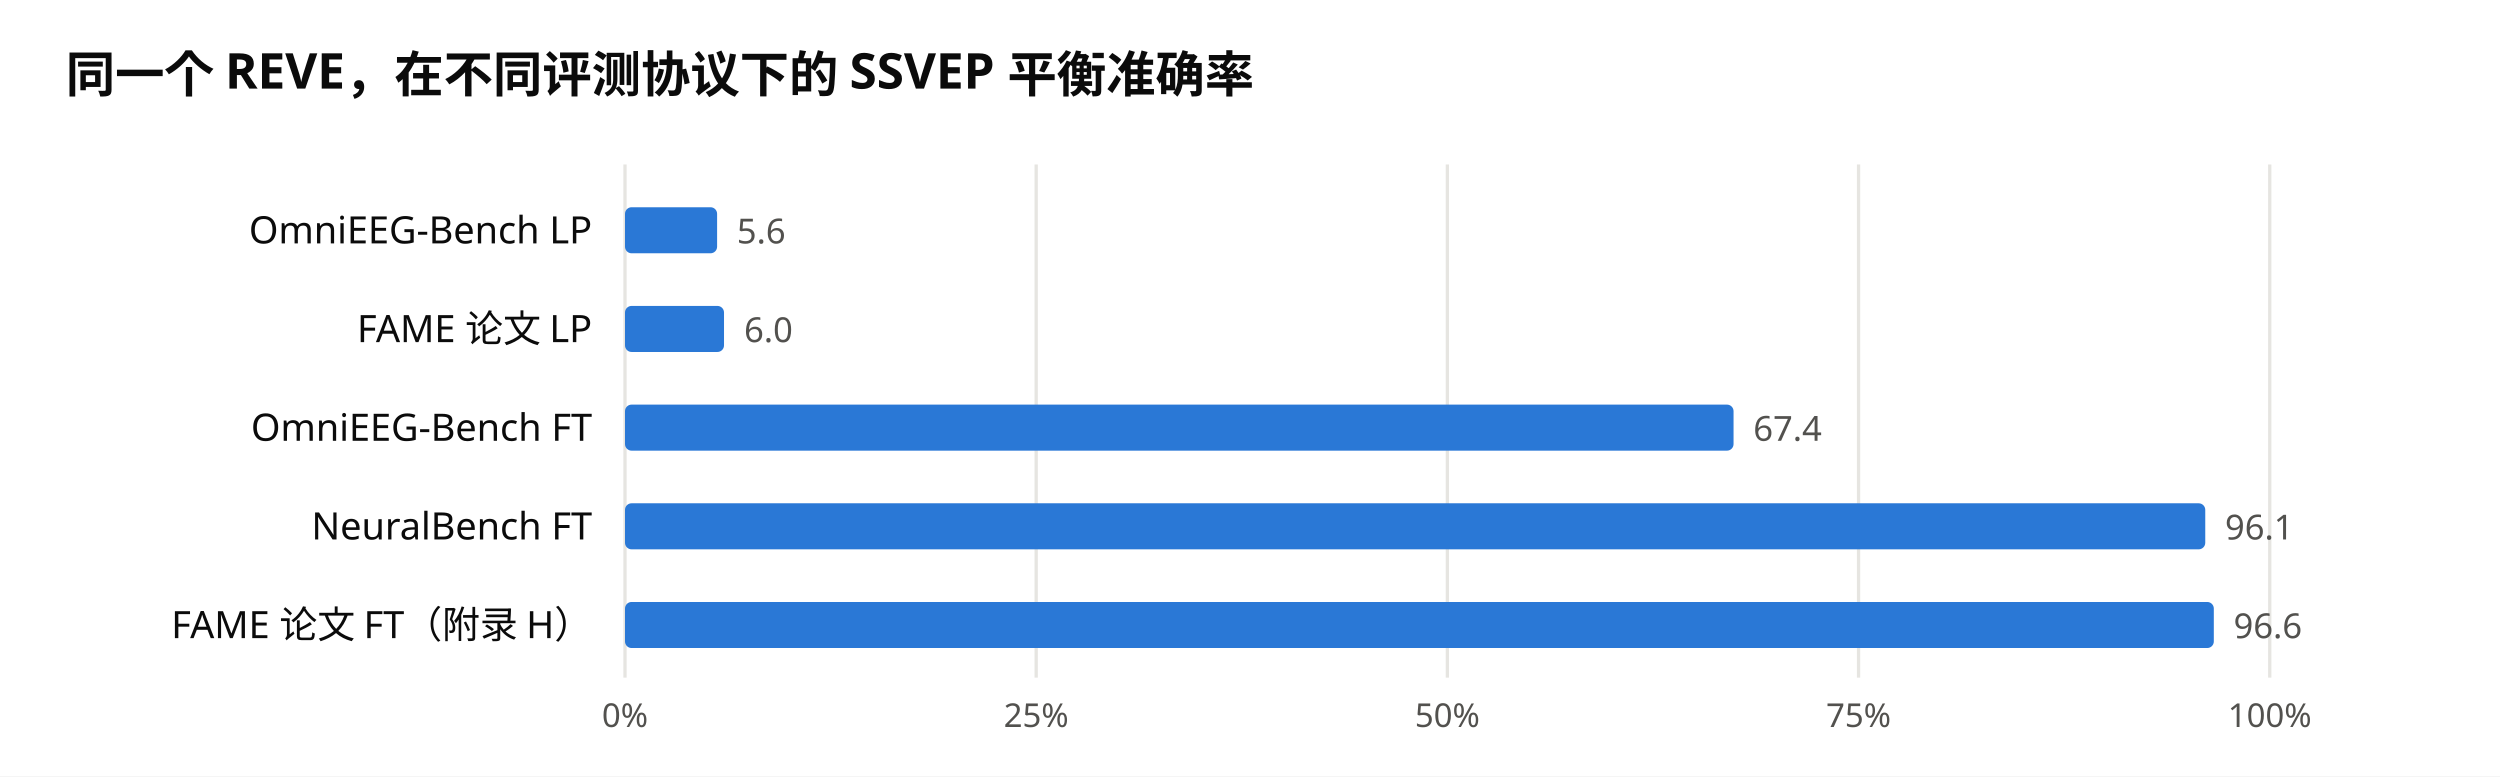
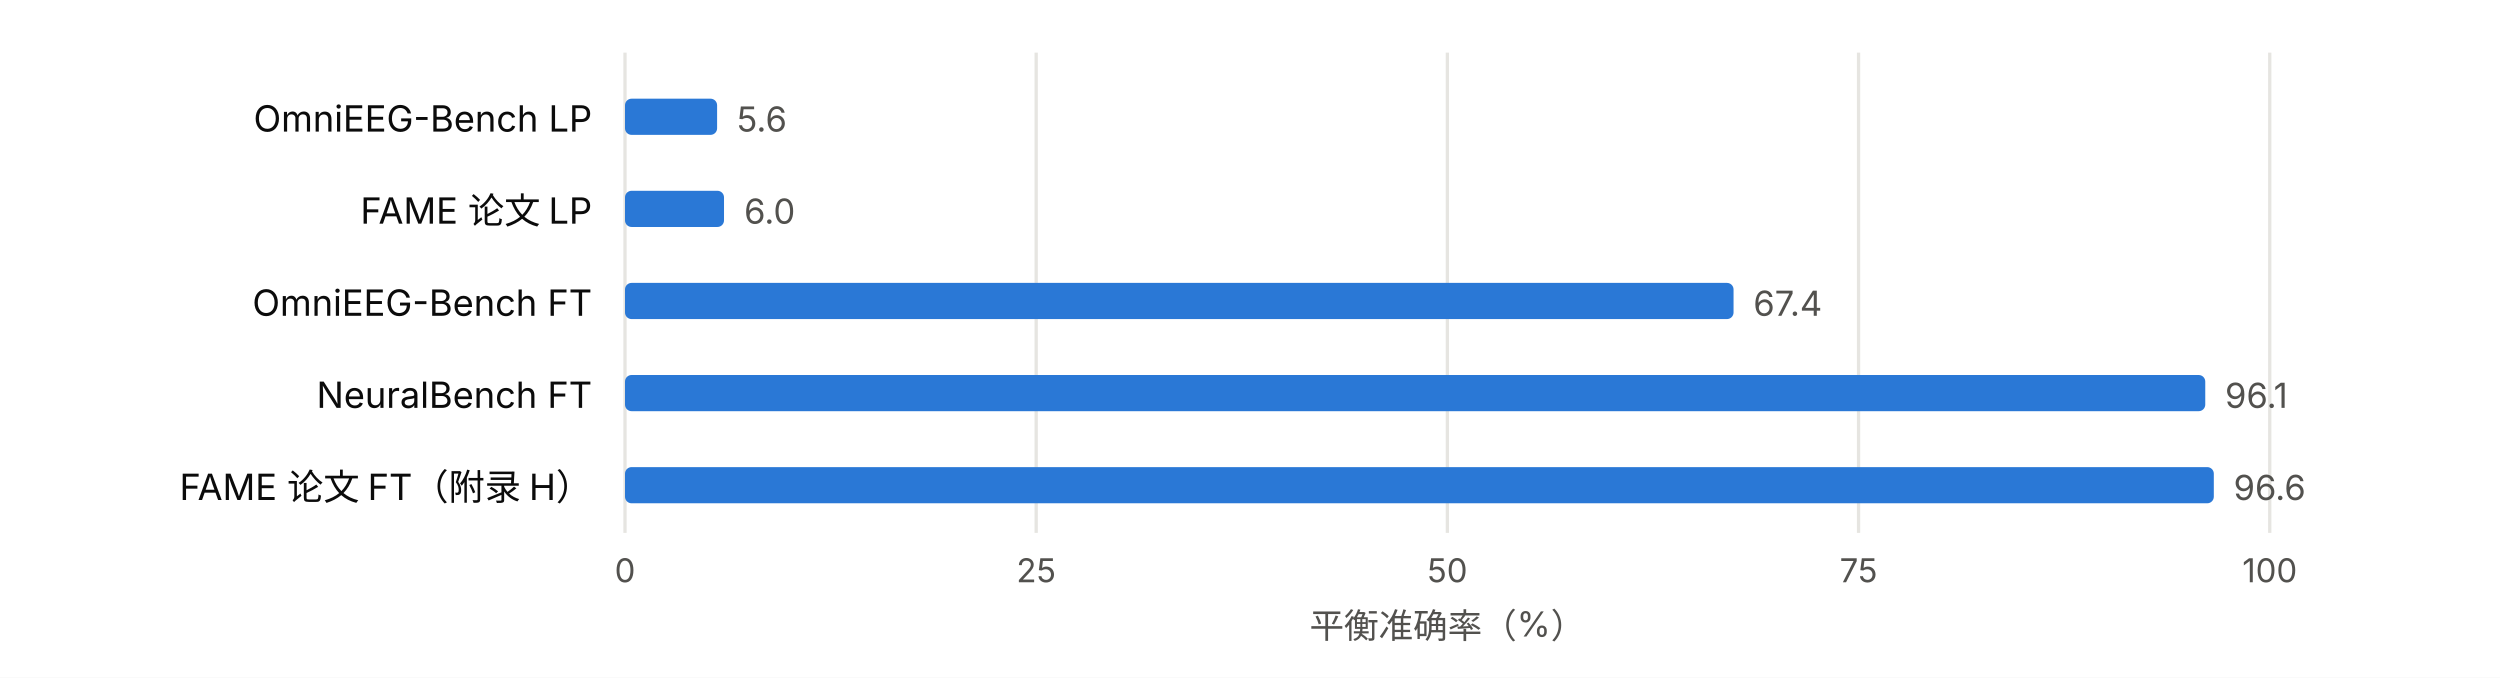
- <svg xmlns="http://www.w3.org/2000/svg" width="760" height="236" viewBox="0 0 760 236">
+ <svg xmlns="http://www.w3.org/2000/svg" width="760" height="206" viewBox="0 0 760 206">
  <rect width="100%" height="100%" fill="#ffffff" />
-   <text x="20.0" y="28.0" font-size="15" fill="#0b0b0b" text-anchor="start" font-weight="bold" font-family="WenQuanYi Zen Hei, sans-serif">同一个 REVE，在不同评测协议下的 SSVEP 平衡准确率</text>
-   <line x1="190.0" y1="50.0" x2="190.0" y2="206.0" stroke="#e6e5e1" stroke-width="1" />
-   <text x="190.0" y="221.0" font-size="10" fill="#52514e" text-anchor="middle" font-weight="normal" font-family="WenQuanYi Zen Hei, sans-serif">0%</text>
-   <line x1="315.0" y1="50.0" x2="315.0" y2="206.0" stroke="#e6e5e1" stroke-width="1" />
-   <text x="315.0" y="221.0" font-size="10" fill="#52514e" text-anchor="middle" font-weight="normal" font-family="WenQuanYi Zen Hei, sans-serif">25%</text>
-   <line x1="440.0" y1="50.0" x2="440.0" y2="206.0" stroke="#e6e5e1" stroke-width="1" />
-   <text x="440.0" y="221.0" font-size="10" fill="#52514e" text-anchor="middle" font-weight="normal" font-family="WenQuanYi Zen Hei, sans-serif">50%</text>
-   <line x1="565.0" y1="50.0" x2="565.0" y2="206.0" stroke="#e6e5e1" stroke-width="1" />
-   <text x="565.0" y="221.0" font-size="10" fill="#52514e" text-anchor="middle" font-weight="normal" font-family="WenQuanYi Zen Hei, sans-serif">75%</text>
-   <line x1="690.0" y1="50.0" x2="690.0" y2="206.0" stroke="#e6e5e1" stroke-width="1" />
-   <text x="690.0" y="221.0" font-size="10" fill="#52514e" text-anchor="middle" font-weight="normal" font-family="WenQuanYi Zen Hei, sans-serif">100%</text>
-   <text x="180.0" y="74.0" font-size="11.5" fill="#0b0b0b" text-anchor="end" font-weight="normal" font-family="WenQuanYi Zen Hei, sans-serif">OmniEEG-Bench LP</text>
-   <rect x="190.0" y="63.0" width="28.0" height="14.0" rx="2" fill="#2a78d6" />
-   <text x="224.0" y="74.0" font-size="10.5" fill="#52514e" text-anchor="start" font-weight="normal" font-family="WenQuanYi Zen Hei, sans-serif">5.6</text>
-   <text x="180.0" y="104.0" font-size="11.5" fill="#0b0b0b" text-anchor="end" font-weight="normal" font-family="WenQuanYi Zen Hei, sans-serif">FAME 论文 LP</text>
-   <rect x="190.0" y="93.0" width="30.1" height="14.0" rx="2" fill="#2a78d6" />
-   <text x="226.2" y="104.0" font-size="10.5" fill="#52514e" text-anchor="start" font-weight="normal" font-family="WenQuanYi Zen Hei, sans-serif">6.0</text>
-   <text x="180.0" y="134.0" font-size="11.5" fill="#0b0b0b" text-anchor="end" font-weight="normal" font-family="WenQuanYi Zen Hei, sans-serif">OmniEEG-Bench FT</text>
-   <rect x="190.0" y="123.0" width="337.0" height="14.0" rx="2" fill="#2a78d6" />
-   <text x="533.0" y="134.0" font-size="10.5" fill="#52514e" text-anchor="start" font-weight="normal" font-family="WenQuanYi Zen Hei, sans-serif">67.4</text>
-   <text x="180.0" y="164.0" font-size="11.5" fill="#0b0b0b" text-anchor="end" font-weight="normal" font-family="WenQuanYi Zen Hei, sans-serif">NeuralBench FT</text>
-   <rect x="190.0" y="153.0" width="480.4" height="14.0" rx="2" fill="#2a78d6" />
-   <text x="676.4" y="164.0" font-size="10.5" fill="#52514e" text-anchor="start" font-weight="normal" font-family="WenQuanYi Zen Hei, sans-serif">96.1</text>
-   <text x="180.0" y="194.0" font-size="11.5" fill="#0b0b0b" text-anchor="end" font-weight="normal" font-family="WenQuanYi Zen Hei, sans-serif">FAME 论文 FT（附录 H）</text>
-   <rect x="190.0" y="183.0" width="483.0" height="14.0" rx="2" fill="#2a78d6" />
-   <text x="679.0" y="194.0" font-size="10.5" fill="#52514e" text-anchor="start" font-weight="normal" font-family="WenQuanYi Zen Hei, sans-serif">96.6</text>
+   <line x1="190.0" y1="16.0" x2="190.0" y2="162.0" stroke="#e6e5e1" stroke-width="1" />
+   <text x="190.0" y="177.0" font-size="10" fill="#52514e" text-anchor="middle" font-weight="normal" font-family="Inter, WenQuanYi Zen Hei, sans-serif">0</text>
+   <line x1="315.0" y1="16.0" x2="315.0" y2="162.0" stroke="#e6e5e1" stroke-width="1" />
+   <text x="315.0" y="177.0" font-size="10" fill="#52514e" text-anchor="middle" font-weight="normal" font-family="Inter, WenQuanYi Zen Hei, sans-serif">25</text>
+   <line x1="440.0" y1="16.0" x2="440.0" y2="162.0" stroke="#e6e5e1" stroke-width="1" />
+   <text x="440.0" y="177.0" font-size="10" fill="#52514e" text-anchor="middle" font-weight="normal" font-family="Inter, WenQuanYi Zen Hei, sans-serif">50</text>
+   <line x1="565.0" y1="16.0" x2="565.0" y2="162.0" stroke="#e6e5e1" stroke-width="1" />
+   <text x="565.0" y="177.0" font-size="10" fill="#52514e" text-anchor="middle" font-weight="normal" font-family="Inter, WenQuanYi Zen Hei, sans-serif">75</text>
+   <line x1="690.0" y1="16.0" x2="690.0" y2="162.0" stroke="#e6e5e1" stroke-width="1" />
+   <text x="690.0" y="177.0" font-size="10" fill="#52514e" text-anchor="middle" font-weight="normal" font-family="Inter, WenQuanYi Zen Hei, sans-serif">100</text>
+   <text x="440.0" y="194.0" font-size="10.5" fill="#52514e" text-anchor="middle" font-weight="normal" font-family="Inter, WenQuanYi Zen Hei, sans-serif">平衡准确率（%）</text>
+   <text x="180.0" y="40.0" font-size="11" fill="#0b0b0b" text-anchor="end" font-weight="normal" font-family="Inter, WenQuanYi Zen Hei, sans-serif">OmniEEG-Bench LP</text>
+   <rect x="190.0" y="30.0" width="28.0" height="11.0" rx="2" fill="#2a78d6" />
+   <text x="224.0" y="40.0" font-size="10.5" fill="#52514e" text-anchor="start" font-weight="normal" font-family="Inter, WenQuanYi Zen Hei, sans-serif">5.6</text>
+   <text x="180.0" y="68.0" font-size="11" fill="#0b0b0b" text-anchor="end" font-weight="normal" font-family="Inter, WenQuanYi Zen Hei, sans-serif">FAME 论文 LP</text>
+   <rect x="190.0" y="58.0" width="30.1" height="11.0" rx="2" fill="#2a78d6" />
+   <text x="226.2" y="68.0" font-size="10.5" fill="#52514e" text-anchor="start" font-weight="normal" font-family="Inter, WenQuanYi Zen Hei, sans-serif">6.0</text>
+   <text x="180.0" y="96.0" font-size="11" fill="#0b0b0b" text-anchor="end" font-weight="normal" font-family="Inter, WenQuanYi Zen Hei, sans-serif">OmniEEG-Bench FT</text>
+   <rect x="190.0" y="86.0" width="337.0" height="11.0" rx="2" fill="#2a78d6" />
+   <text x="533.0" y="96.0" font-size="10.5" fill="#52514e" text-anchor="start" font-weight="normal" font-family="Inter, WenQuanYi Zen Hei, sans-serif">67.4</text>
+   <text x="180.0" y="124.0" font-size="11" fill="#0b0b0b" text-anchor="end" font-weight="normal" font-family="Inter, WenQuanYi Zen Hei, sans-serif">NeuralBench FT</text>
+   <rect x="190.0" y="114.0" width="480.4" height="11.0" rx="2" fill="#2a78d6" />
+   <text x="676.4" y="124.0" font-size="10.5" fill="#52514e" text-anchor="start" font-weight="normal" font-family="Inter, WenQuanYi Zen Hei, sans-serif">96.1</text>
+   <text x="180.0" y="152.0" font-size="11" fill="#0b0b0b" text-anchor="end" font-weight="normal" font-family="Inter, WenQuanYi Zen Hei, sans-serif">FAME 论文 FT（附录 H）</text>
+   <rect x="190.0" y="142.0" width="483.0" height="11.0" rx="2" fill="#2a78d6" />
+   <text x="679.0" y="152.0" font-size="10.5" fill="#52514e" text-anchor="start" font-weight="normal" font-family="Inter, WenQuanYi Zen Hei, sans-serif">96.6</text>
</svg>
